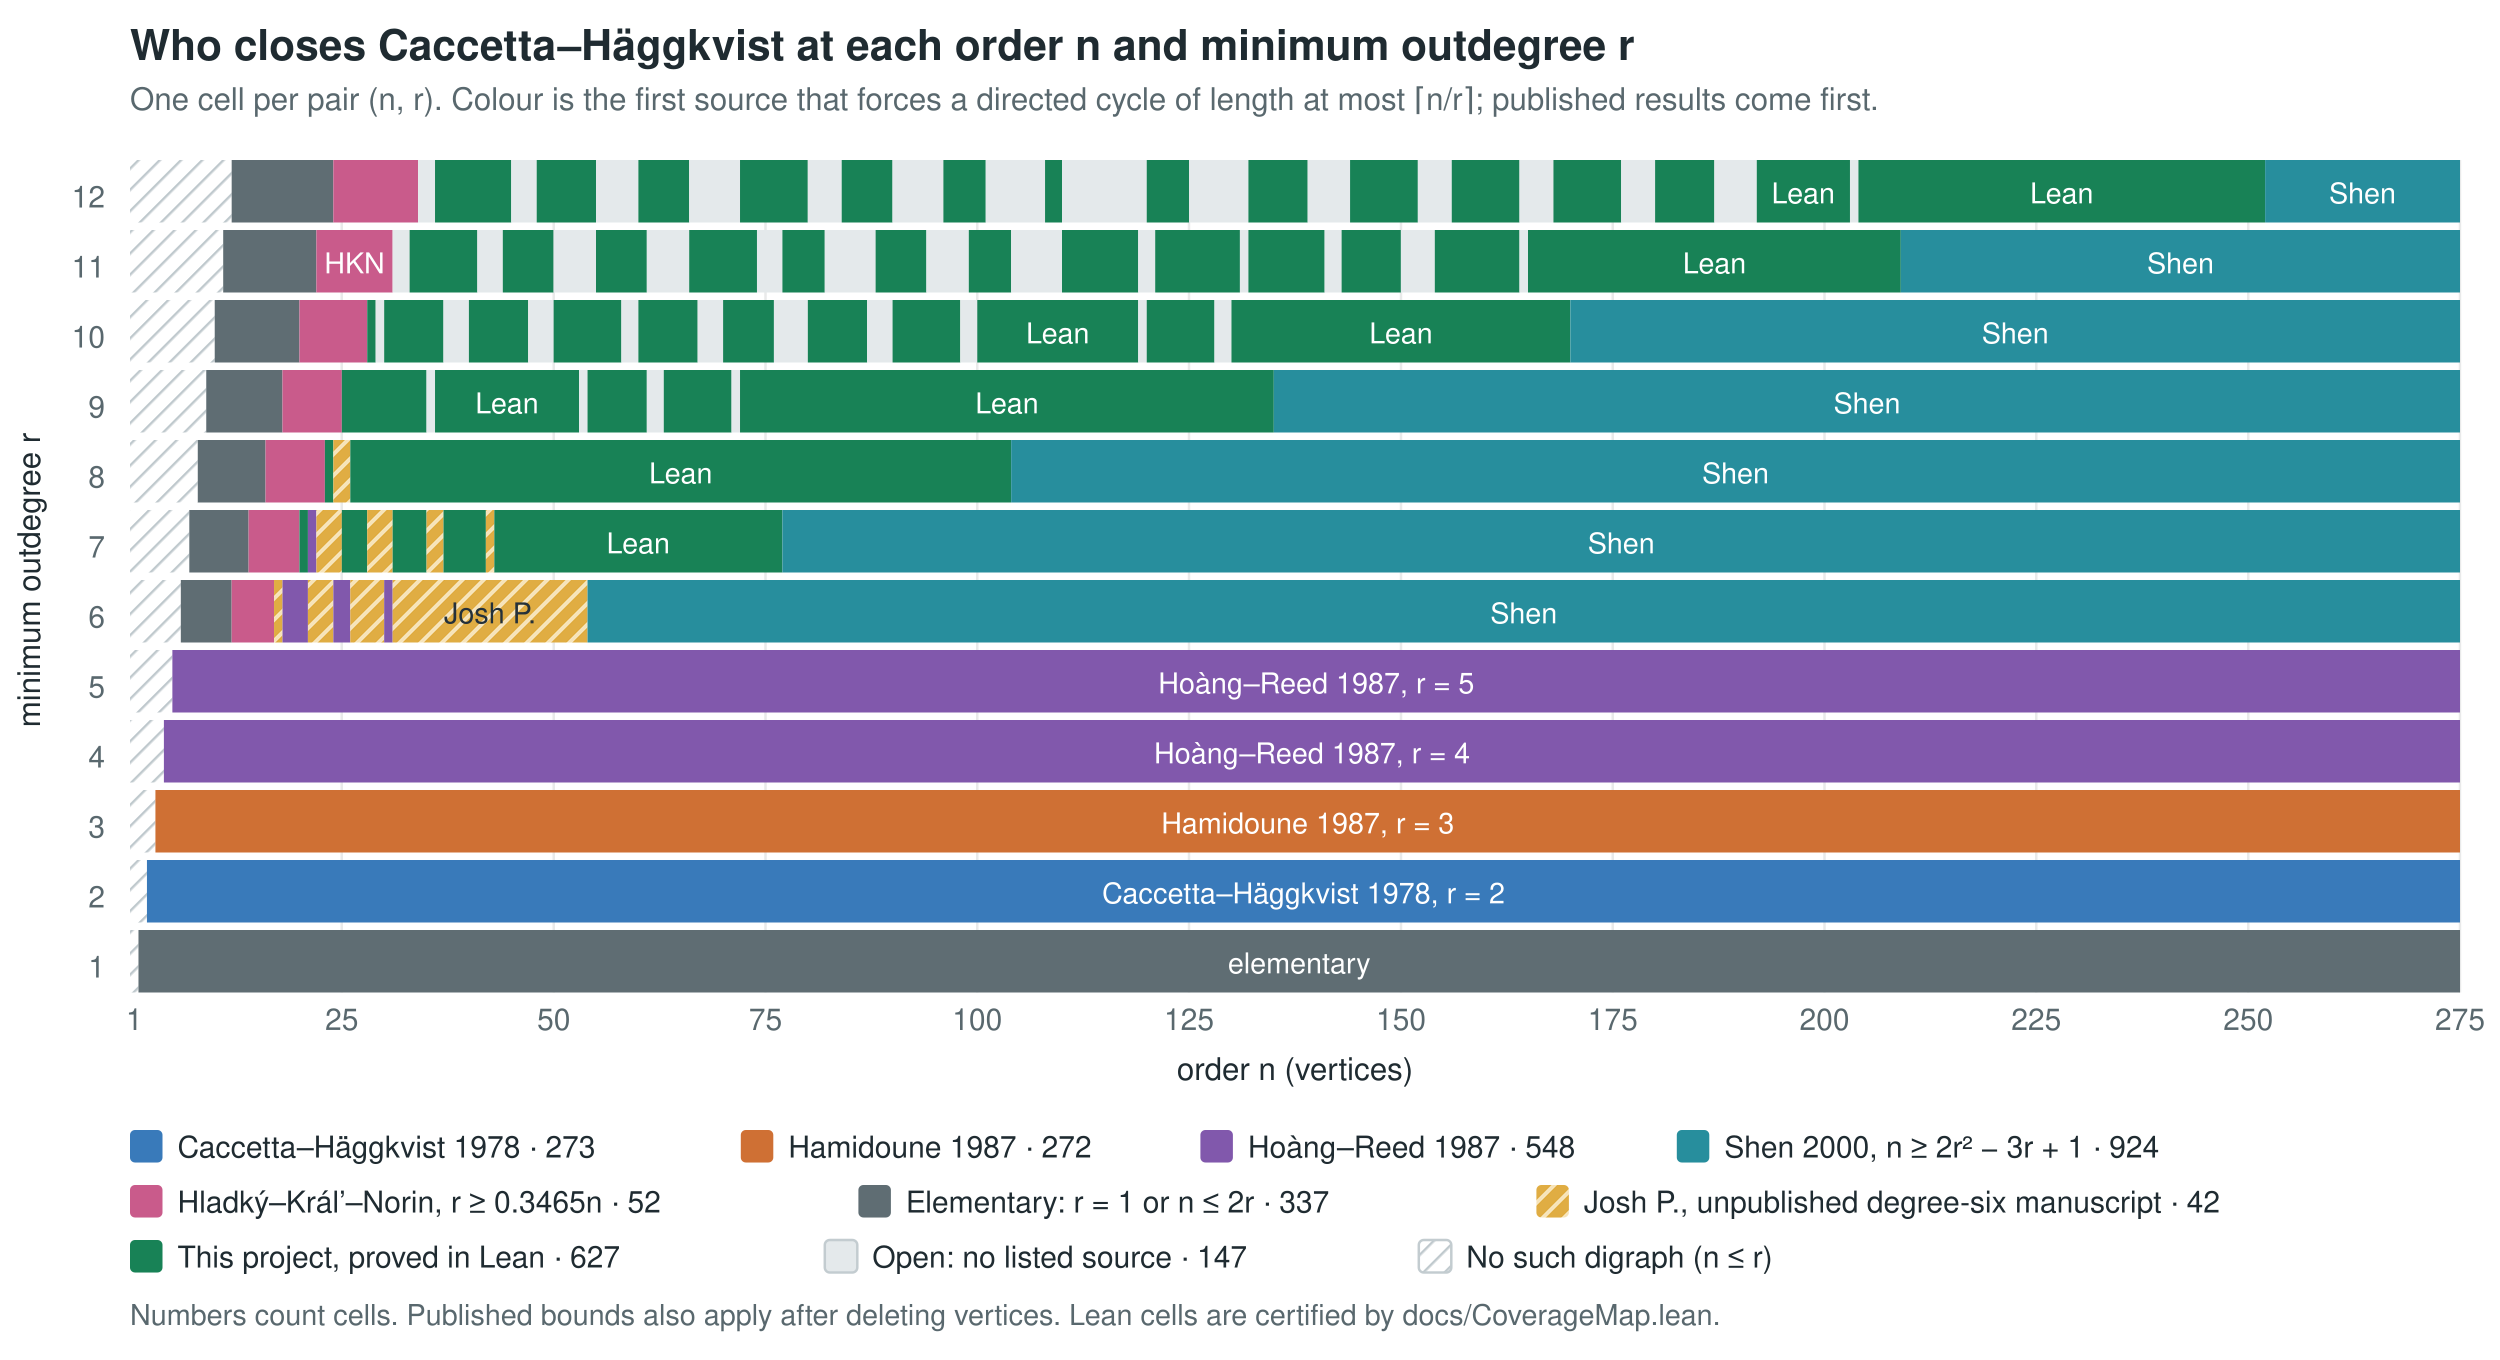
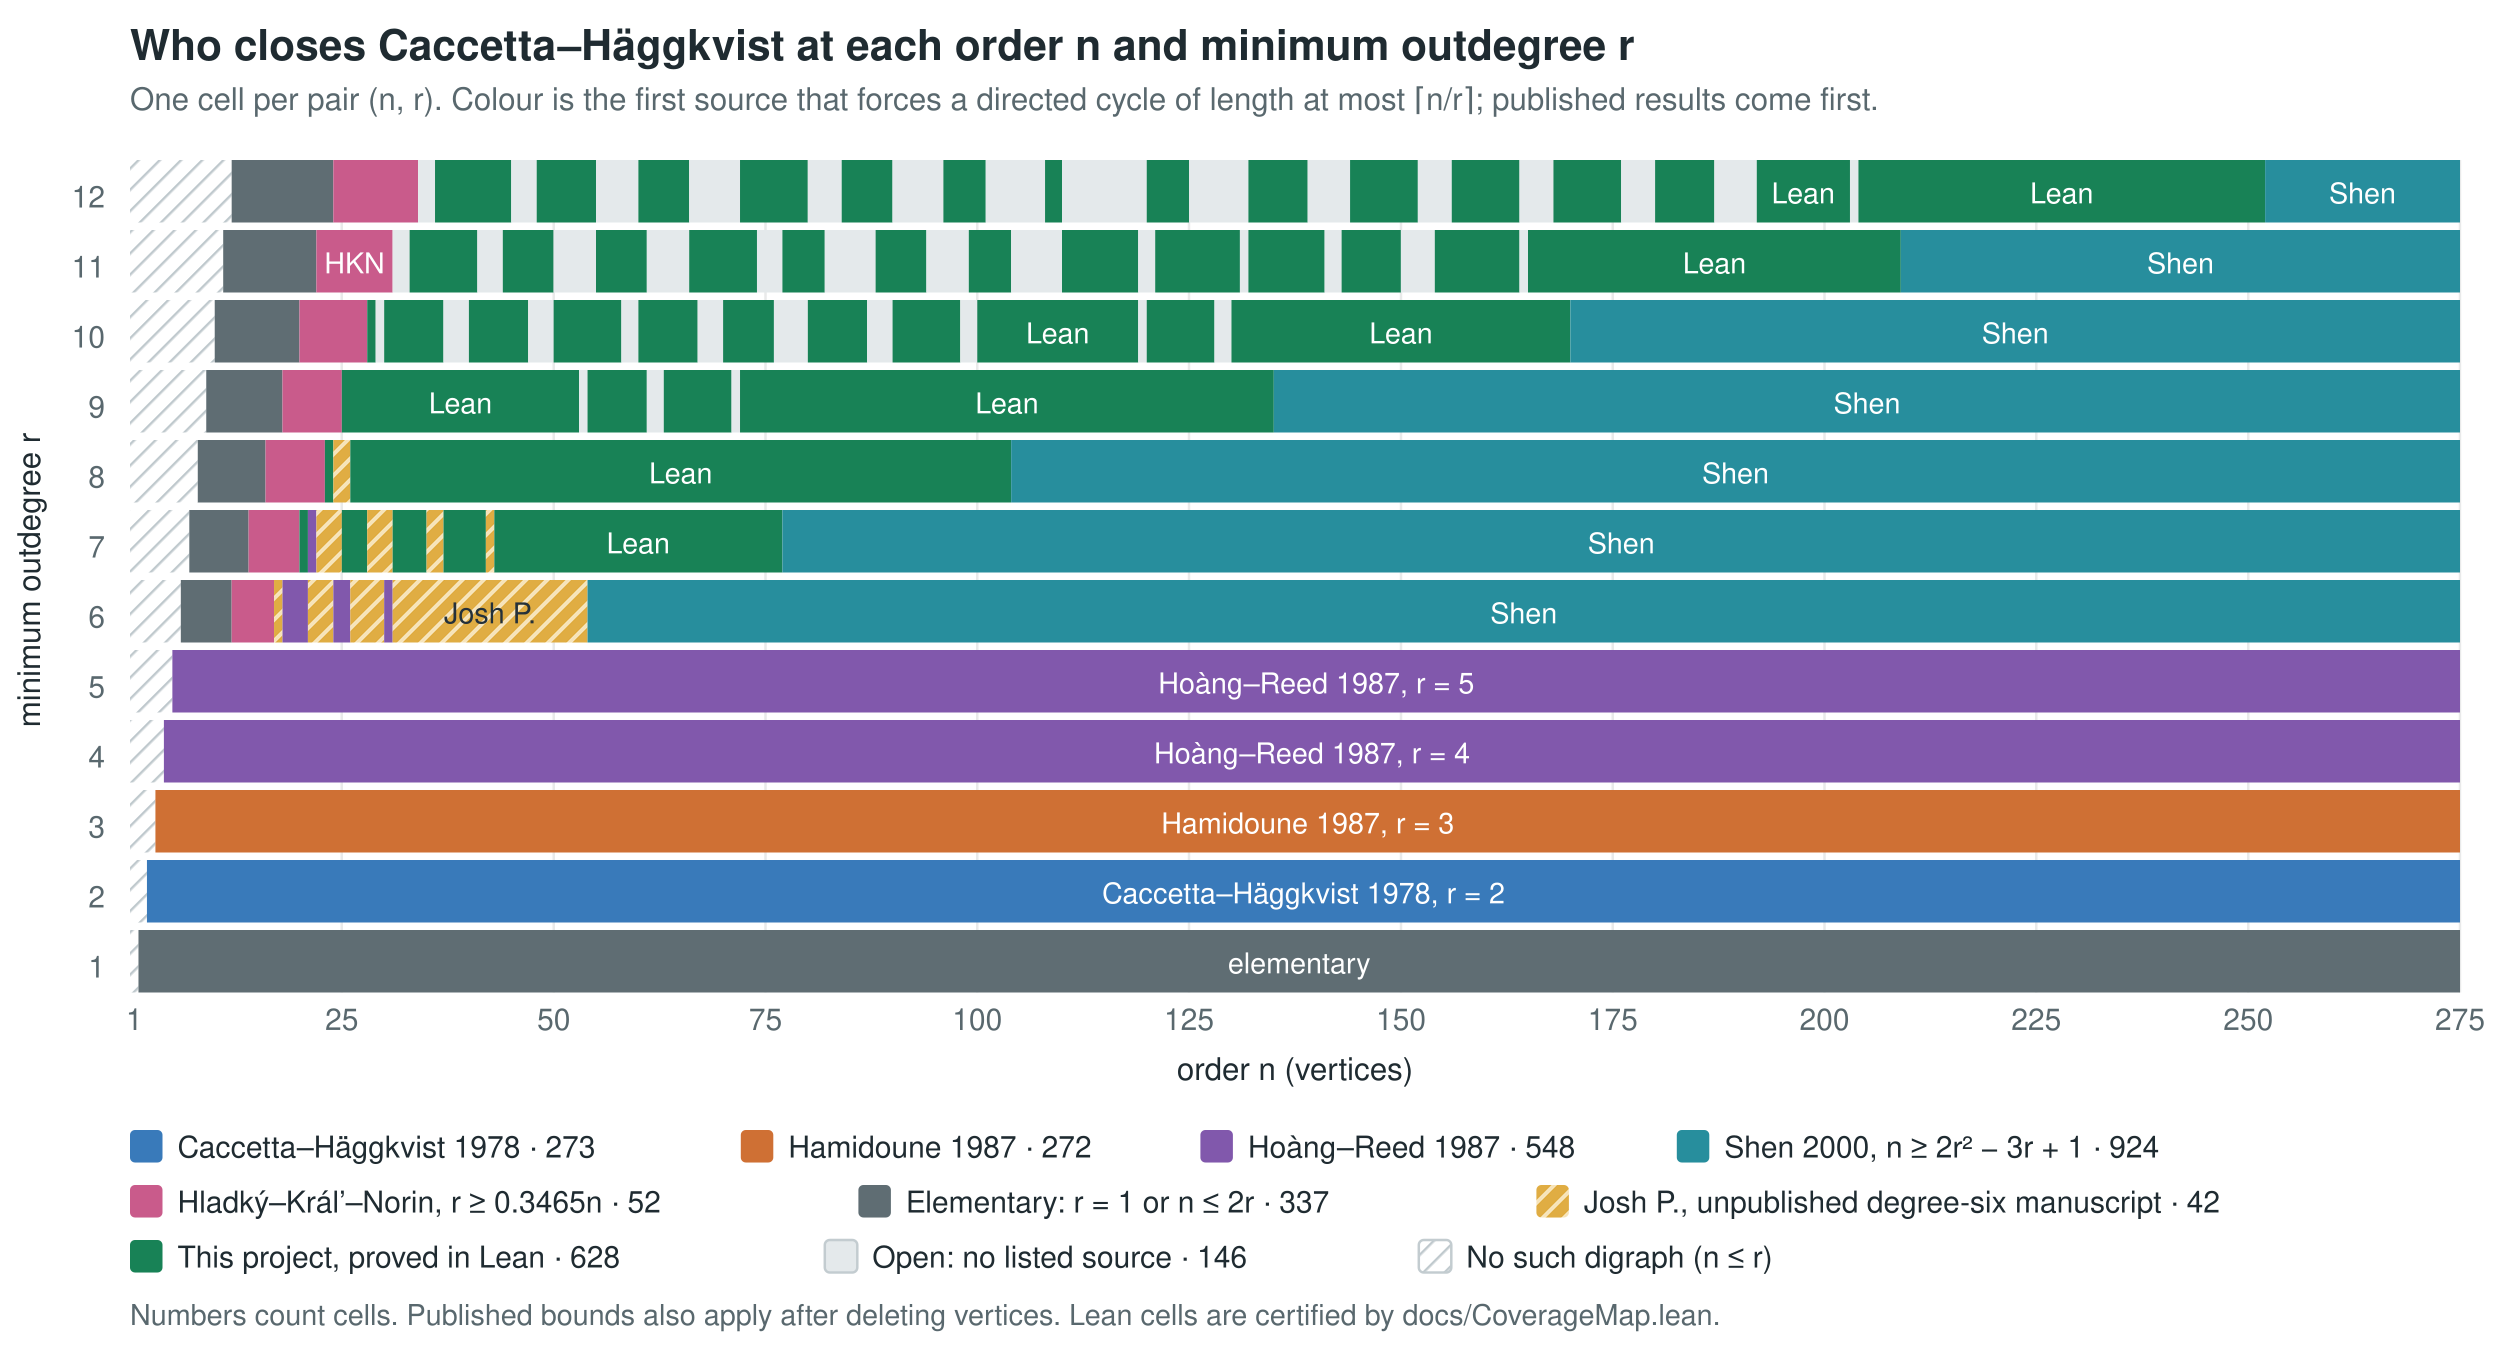
<svg xmlns="http://www.w3.org/2000/svg" viewBox="0 0 1000 544" width="1000" height="544" font-family="-apple-system,BlinkMacSystemFont,Segoe UI,Helvetica,Arial,sans-serif">
  <defs>
    <pattern id="gold" width="6" height="6" patternUnits="userSpaceOnUse" patternTransform="rotate(45)">
      <rect width="6" height="6" fill="#e0ad43" />
      <rect width="1.6" height="6" fill="#f6e3b8" />
    </pattern>
    <pattern id="void" width="6" height="6" patternUnits="userSpaceOnUse" patternTransform="rotate(45)">
      <rect width="6" height="6" fill="#ffffff" />
      <rect width="1" height="6" fill="#c3ccd0" />
    </pattern>
  </defs>
  <rect width="1000" height="544" fill="#ffffff" />
  <text x="52" y="24" font-size="17" font-weight="600" fill="#1f2b31">Who closes Caccetta–Häggkvist at each order n and minimum outdegree r</text>
  <text x="52" y="44" font-size="12.5" fill="#59686e">One cell per pair (n, r). Colour is the first source that forces a directed cycle of length at most ⌈n/r⌉; published results come first.</text>
  <line x1="136.7" x2="136.7" y1="64" y2="397" stroke="#1f2b31" stroke-opacity=".10" />
  <line x1="221.5" x2="221.5" y1="64" y2="397" stroke="#1f2b31" stroke-opacity=".10" />
  <line x1="306.2" x2="306.2" y1="64" y2="397" stroke="#1f2b31" stroke-opacity=".10" />
  <line x1="390.9" x2="390.9" y1="64" y2="397" stroke="#1f2b31" stroke-opacity=".10" />
  <line x1="475.6" x2="475.6" y1="64" y2="397" stroke="#1f2b31" stroke-opacity=".10" />
  <line x1="560.4" x2="560.4" y1="64" y2="397" stroke="#1f2b31" stroke-opacity=".10" />
  <line x1="645.1" x2="645.1" y1="64" y2="397" stroke="#1f2b31" stroke-opacity=".10" />
  <line x1="729.8" x2="729.8" y1="64" y2="397" stroke="#1f2b31" stroke-opacity=".10" />
  <line x1="814.5" x2="814.5" y1="64" y2="397" stroke="#1f2b31" stroke-opacity=".10" />
  <line x1="899.3" x2="899.3" y1="64" y2="397" stroke="#1f2b31" stroke-opacity=".10" />
  <line x1="984.0" x2="984.0" y1="64" y2="397" stroke="#1f2b31" stroke-opacity=".10" />
  <text x="42" y="387.0" font-size="12" text-anchor="end" dominant-baseline="middle" fill="#59686e">1</text>
  <rect x="52.00" y="372" width="3.39" height="25" fill="url(#void)" />
  <rect x="55.39" y="372" width="928.61" height="25" fill="#5f6d73" />
  <text x="519.7" y="385.5" font-size="11.5" text-anchor="middle" dominant-baseline="middle" fill="#ffffff">elementary</text>
  <text x="42" y="359.0" font-size="12" text-anchor="end" dominant-baseline="middle" fill="#59686e">2</text>
  <rect x="52.00" y="344" width="6.78" height="25" fill="url(#void)" />
  <rect x="58.78" y="344" width="925.22" height="25" fill="#397aba" />
  <text x="521.4" y="357.5" font-size="11.5" text-anchor="middle" dominant-baseline="middle" fill="#ffffff">Caccetta–Häggkvist 1978, r = 2</text>
  <text x="42" y="331.0" font-size="12" text-anchor="end" dominant-baseline="middle" fill="#59686e">3</text>
  <rect x="52.00" y="316" width="10.17" height="25" fill="url(#void)" />
  <rect x="62.17" y="316" width="921.83" height="25" fill="#cf7034" />
  <text x="523.1" y="329.5" font-size="11.5" text-anchor="middle" dominant-baseline="middle" fill="#ffffff">Hamidoune 1987, r = 3</text>
  <text x="42" y="303.0" font-size="12" text-anchor="end" dominant-baseline="middle" fill="#59686e">4</text>
  <rect x="52.00" y="288" width="13.56" height="25" fill="url(#void)" />
  <rect x="65.56" y="288" width="918.44" height="25" fill="#8158ac" />
  <text x="524.8" y="301.5" font-size="11.5" text-anchor="middle" dominant-baseline="middle" fill="#ffffff">Hoàng–Reed 1987, r = 4</text>
  <text x="42" y="275.0" font-size="12" text-anchor="end" dominant-baseline="middle" fill="#59686e">5</text>
  <rect x="52.00" y="260" width="16.95" height="25" fill="url(#void)" />
  <rect x="68.95" y="260" width="915.05" height="25" fill="#8158ac" />
  <text x="526.5" y="273.5" font-size="11.5" text-anchor="middle" dominant-baseline="middle" fill="#ffffff">Hoàng–Reed 1987, r = 5</text>
  <text x="42" y="247.0" font-size="12" text-anchor="end" dominant-baseline="middle" fill="#59686e">6</text>
  <rect x="52.00" y="232" width="20.33" height="25" fill="url(#void)" />
  <rect x="72.33" y="232" width="20.33" height="25" fill="#5f6d73" />
  <rect x="92.67" y="232" width="16.95" height="25" fill="#c95b8b" />
  <rect x="109.61" y="232" width="3.39" height="25" fill="url(#gold)" />
  <rect x="113.00" y="232" width="10.17" height="25" fill="#8158ac" />
  <rect x="123.17" y="232" width="10.17" height="25" fill="url(#gold)" />
  <rect x="133.34" y="232" width="6.78" height="25" fill="#8158ac" />
  <rect x="140.12" y="232" width="13.56" height="25" fill="url(#gold)" />
  <rect x="153.67" y="232" width="3.39" height="25" fill="#8158ac" />
  <rect x="157.06" y="232" width="77.95" height="25" fill="url(#gold)" />
  <text x="196.0" y="245.5" font-size="11.5" text-anchor="middle" dominant-baseline="middle" fill="#24313a">Josh P.</text>
  <rect x="235.01" y="232" width="748.99" height="25" fill="#278e9d" />
  <text x="609.5" y="245.5" font-size="11.5" text-anchor="middle" dominant-baseline="middle" fill="#ffffff">Shen</text>
  <text x="42" y="219.0" font-size="12" text-anchor="end" dominant-baseline="middle" fill="#59686e">7</text>
  <rect x="52.00" y="204" width="23.72" height="25" fill="url(#void)" />
  <rect x="75.72" y="204" width="23.72" height="25" fill="#5f6d73" />
  <rect x="99.45" y="204" width="20.33" height="25" fill="#c95b8b" />
  <rect x="119.78" y="204" width="3.39" height="25" fill="#188256" />
  <rect x="123.17" y="204" width="3.39" height="25" fill="#8158ac" />
  <rect x="126.56" y="204" width="10.17" height="25" fill="url(#gold)" />
  <rect x="136.73" y="204" width="10.17" height="25" fill="#188256" />
  <rect x="146.89" y="204" width="10.17" height="25" fill="url(#gold)" />
  <rect x="157.06" y="204" width="13.56" height="25" fill="#188256" />
  <rect x="170.62" y="204" width="6.78" height="25" fill="url(#gold)" />
  <rect x="177.40" y="204" width="16.95" height="25" fill="#188256" />
  <rect x="194.34" y="204" width="3.39" height="25" fill="url(#gold)" />
  <rect x="197.73" y="204" width="115.23" height="25" fill="#188256" />
  <text x="255.3" y="217.5" font-size="11.5" text-anchor="middle" dominant-baseline="middle" fill="#ffffff">Lean</text>
  <rect x="312.96" y="204" width="671.04" height="25" fill="#278e9d" />
  <text x="648.5" y="217.5" font-size="11.5" text-anchor="middle" dominant-baseline="middle" fill="#ffffff">Shen</text>
  <text x="42" y="191.0" font-size="12" text-anchor="end" dominant-baseline="middle" fill="#59686e">8</text>
  <rect x="52.00" y="176" width="27.11" height="25" fill="url(#void)" />
  <rect x="79.11" y="176" width="27.11" height="25" fill="#5f6d73" />
  <rect x="106.23" y="176" width="23.72" height="25" fill="#c95b8b" />
  <rect x="129.95" y="176" width="3.39" height="25" fill="#188256" />
  <rect x="133.34" y="176" width="6.78" height="25" fill="url(#gold)" />
  <rect x="140.12" y="176" width="264.35" height="25" fill="#188256" />
  <text x="272.3" y="189.5" font-size="11.5" text-anchor="middle" dominant-baseline="middle" fill="#ffffff">Lean</text>
  <rect x="404.47" y="176" width="579.53" height="25" fill="#278e9d" />
  <text x="694.2" y="189.5" font-size="11.5" text-anchor="middle" dominant-baseline="middle" fill="#ffffff">Shen</text>
  <text x="42" y="163.0" font-size="12" text-anchor="end" dominant-baseline="middle" fill="#59686e">9</text>
  <rect x="52.00" y="148" width="30.50" height="25" fill="url(#void)" />
  <rect x="82.50" y="148" width="30.50" height="25" fill="#5f6d73" />
  <rect x="113.00" y="148" width="23.72" height="25" fill="#c95b8b" />
-   <rect x="136.73" y="148" width="33.89" height="25" fill="#188256" />
-   <rect x="170.62" y="148" width="3.39" height="25" fill="#e4e9eb" />
-   <rect x="174.01" y="148" width="57.61" height="25" fill="#188256" />
-   <text x="202.8" y="161.5" font-size="11.5" text-anchor="middle" dominant-baseline="middle" fill="#ffffff">Lean</text>
+   <rect x="136.73" y="148" width="94.89" height="25" fill="#188256" />
+   <text x="184.2" y="161.5" font-size="11.5" text-anchor="middle" dominant-baseline="middle" fill="#ffffff">Lean</text>
  <rect x="231.62" y="148" width="3.39" height="25" fill="#e4e9eb" />
  <rect x="235.01" y="148" width="23.72" height="25" fill="#188256" />
  <rect x="258.73" y="148" width="6.78" height="25" fill="#e4e9eb" />
  <rect x="265.51" y="148" width="27.11" height="25" fill="#188256" />
  <rect x="292.63" y="148" width="3.39" height="25" fill="#e4e9eb" />
  <rect x="296.01" y="148" width="213.51" height="25" fill="#188256" />
  <text x="402.8" y="161.5" font-size="11.5" text-anchor="middle" dominant-baseline="middle" fill="#ffffff">Lean</text>
  <rect x="509.53" y="148" width="474.47" height="25" fill="#278e9d" />
  <text x="746.8" y="161.5" font-size="11.5" text-anchor="middle" dominant-baseline="middle" fill="#ffffff">Shen</text>
  <text x="42" y="135.0" font-size="12" text-anchor="end" dominant-baseline="middle" fill="#59686e">10</text>
  <rect x="52.00" y="120" width="33.89" height="25" fill="url(#void)" />
  <rect x="85.89" y="120" width="33.89" height="25" fill="#5f6d73" />
  <rect x="119.78" y="120" width="27.11" height="25" fill="#c95b8b" />
  <rect x="146.89" y="120" width="3.39" height="25" fill="#188256" />
  <rect x="150.28" y="120" width="3.39" height="25" fill="#e4e9eb" />
  <rect x="153.67" y="120" width="23.72" height="25" fill="#188256" />
  <rect x="177.40" y="120" width="10.17" height="25" fill="#e4e9eb" />
  <rect x="187.56" y="120" width="23.72" height="25" fill="#188256" />
  <rect x="211.29" y="120" width="10.17" height="25" fill="#e4e9eb" />
  <rect x="221.45" y="120" width="27.11" height="25" fill="#188256" />
  <rect x="248.57" y="120" width="6.78" height="25" fill="#e4e9eb" />
  <rect x="255.35" y="120" width="23.72" height="25" fill="#188256" />
  <rect x="279.07" y="120" width="10.17" height="25" fill="#e4e9eb" />
  <rect x="289.24" y="120" width="20.33" height="25" fill="#188256" />
  <rect x="309.57" y="120" width="13.56" height="25" fill="#e4e9eb" />
  <rect x="323.13" y="120" width="23.72" height="25" fill="#188256" />
  <rect x="346.85" y="120" width="10.17" height="25" fill="#e4e9eb" />
  <rect x="357.02" y="120" width="27.11" height="25" fill="#188256" />
  <rect x="384.13" y="120" width="6.78" height="25" fill="#e4e9eb" />
  <rect x="390.91" y="120" width="64.39" height="25" fill="#188256" />
  <text x="423.1" y="133.5" font-size="11.5" text-anchor="middle" dominant-baseline="middle" fill="#ffffff">Lean</text>
  <rect x="455.30" y="120" width="3.39" height="25" fill="#e4e9eb" />
  <rect x="458.69" y="120" width="27.11" height="25" fill="#188256" />
  <rect x="485.80" y="120" width="6.78" height="25" fill="#e4e9eb" />
  <rect x="492.58" y="120" width="135.56" height="25" fill="#188256" />
  <text x="560.4" y="133.5" font-size="11.5" text-anchor="middle" dominant-baseline="middle" fill="#ffffff">Lean</text>
  <rect x="628.15" y="120" width="355.85" height="25" fill="#278e9d" />
  <text x="806.1" y="133.5" font-size="11.5" text-anchor="middle" dominant-baseline="middle" fill="#ffffff">Shen</text>
  <text x="42" y="107.0" font-size="12" text-anchor="end" dominant-baseline="middle" fill="#59686e">11</text>
  <rect x="52.00" y="92" width="37.28" height="25" fill="url(#void)" />
  <rect x="89.28" y="92" width="37.28" height="25" fill="#5f6d73" />
  <rect x="126.56" y="92" width="30.50" height="25" fill="#c95b8b" />
  <text x="141.8" y="105.5" font-size="11.5" text-anchor="middle" dominant-baseline="middle" fill="#ffffff">HKN</text>
  <rect x="157.06" y="92" width="6.78" height="25" fill="#e4e9eb" />
  <rect x="163.84" y="92" width="27.11" height="25" fill="#188256" />
  <rect x="190.95" y="92" width="10.17" height="25" fill="#e4e9eb" />
  <rect x="201.12" y="92" width="20.33" height="25" fill="#188256" />
  <rect x="221.45" y="92" width="16.95" height="25" fill="#e4e9eb" />
  <rect x="238.40" y="92" width="20.33" height="25" fill="#188256" />
  <rect x="258.73" y="92" width="16.95" height="25" fill="#e4e9eb" />
  <rect x="275.68" y="92" width="27.11" height="25" fill="#188256" />
  <rect x="302.79" y="92" width="10.17" height="25" fill="#e4e9eb" />
  <rect x="312.96" y="92" width="16.95" height="25" fill="#188256" />
  <rect x="329.91" y="92" width="20.33" height="25" fill="#e4e9eb" />
  <rect x="350.24" y="92" width="20.33" height="25" fill="#188256" />
  <rect x="370.57" y="92" width="16.95" height="25" fill="#e4e9eb" />
  <rect x="387.52" y="92" width="16.95" height="25" fill="#188256" />
  <rect x="404.47" y="92" width="20.33" height="25" fill="#e4e9eb" />
  <rect x="424.80" y="92" width="30.50" height="25" fill="#188256" />
  <rect x="455.30" y="92" width="6.78" height="25" fill="#e4e9eb" />
  <rect x="462.08" y="92" width="33.89" height="25" fill="#188256" />
  <rect x="495.97" y="92" width="3.39" height="25" fill="#e4e9eb" />
  <rect x="499.36" y="92" width="30.50" height="25" fill="#188256" />
  <rect x="529.86" y="92" width="6.78" height="25" fill="#e4e9eb" />
  <rect x="536.64" y="92" width="23.72" height="25" fill="#188256" />
  <rect x="560.36" y="92" width="13.56" height="25" fill="#e4e9eb" />
  <rect x="573.92" y="92" width="33.89" height="25" fill="#188256" />
  <rect x="607.81" y="92" width="3.39" height="25" fill="#e4e9eb" />
  <rect x="611.20" y="92" width="149.12" height="25" fill="#188256" />
  <text x="685.8" y="105.5" font-size="11.5" text-anchor="middle" dominant-baseline="middle" fill="#ffffff">Lean</text>
  <rect x="760.32" y="92" width="223.68" height="25" fill="#278e9d" />
  <text x="872.2" y="105.5" font-size="11.5" text-anchor="middle" dominant-baseline="middle" fill="#ffffff">Shen</text>
  <text x="42" y="79.0" font-size="12" text-anchor="end" dominant-baseline="middle" fill="#59686e">12</text>
  <rect x="52.00" y="64" width="40.67" height="25" fill="url(#void)" />
  <rect x="92.67" y="64" width="40.67" height="25" fill="#5f6d73" />
  <rect x="133.34" y="64" width="33.89" height="25" fill="#c95b8b" />
  <rect x="167.23" y="64" width="6.78" height="25" fill="#e4e9eb" />
  <rect x="174.01" y="64" width="30.50" height="25" fill="#188256" />
  <rect x="204.51" y="64" width="10.17" height="25" fill="#e4e9eb" />
  <rect x="214.68" y="64" width="23.72" height="25" fill="#188256" />
  <rect x="238.40" y="64" width="16.95" height="25" fill="#e4e9eb" />
  <rect x="255.35" y="64" width="20.33" height="25" fill="#188256" />
  <rect x="275.68" y="64" width="20.33" height="25" fill="#e4e9eb" />
  <rect x="296.01" y="64" width="27.11" height="25" fill="#188256" />
  <rect x="323.13" y="64" width="13.56" height="25" fill="#e4e9eb" />
  <rect x="336.68" y="64" width="20.33" height="25" fill="#188256" />
  <rect x="357.02" y="64" width="20.33" height="25" fill="#e4e9eb" />
  <rect x="377.35" y="64" width="16.95" height="25" fill="#188256" />
  <rect x="394.30" y="64" width="23.72" height="25" fill="#e4e9eb" />
  <rect x="418.02" y="64" width="6.78" height="25" fill="#188256" />
  <rect x="424.80" y="64" width="33.89" height="25" fill="#e4e9eb" />
  <rect x="458.69" y="64" width="16.95" height="25" fill="#188256" />
  <rect x="475.64" y="64" width="23.72" height="25" fill="#e4e9eb" />
  <rect x="499.36" y="64" width="23.72" height="25" fill="#188256" />
  <rect x="523.08" y="64" width="16.95" height="25" fill="#e4e9eb" />
  <rect x="540.03" y="64" width="27.11" height="25" fill="#188256" />
  <rect x="567.14" y="64" width="13.56" height="25" fill="#e4e9eb" />
  <rect x="580.70" y="64" width="27.11" height="25" fill="#188256" />
  <rect x="607.81" y="64" width="13.56" height="25" fill="#e4e9eb" />
  <rect x="621.37" y="64" width="27.11" height="25" fill="#188256" />
  <rect x="648.48" y="64" width="13.56" height="25" fill="#e4e9eb" />
  <rect x="662.04" y="64" width="23.72" height="25" fill="#188256" />
  <rect x="685.76" y="64" width="16.95" height="25" fill="#e4e9eb" />
  <rect x="702.71" y="64" width="37.28" height="25" fill="#188256" />
  <text x="721.3" y="77.5" font-size="11.5" text-anchor="middle" dominant-baseline="middle" fill="#ffffff">Lean</text>
  <rect x="739.99" y="64" width="3.39" height="25" fill="#e4e9eb" />
  <rect x="743.37" y="64" width="162.68" height="25" fill="#188256" />
  <text x="824.7" y="77.5" font-size="11.5" text-anchor="middle" dominant-baseline="middle" fill="#ffffff">Lean</text>
  <rect x="906.05" y="64" width="77.95" height="25" fill="#278e9d" />
  <text x="945.0" y="77.5" font-size="11.5" text-anchor="middle" dominant-baseline="middle" fill="#ffffff">Shen</text>
  <text x="53.7" y="412" font-size="12" text-anchor="middle" fill="#59686e">1</text>
  <text x="136.7" y="412" font-size="12" text-anchor="middle" fill="#59686e">25</text>
  <text x="221.5" y="412" font-size="12" text-anchor="middle" fill="#59686e">50</text>
  <text x="306.2" y="412" font-size="12" text-anchor="middle" fill="#59686e">75</text>
  <text x="390.9" y="412" font-size="12" text-anchor="middle" fill="#59686e">100</text>
  <text x="475.6" y="412" font-size="12" text-anchor="middle" fill="#59686e">125</text>
  <text x="560.4" y="412" font-size="12" text-anchor="middle" fill="#59686e">150</text>
  <text x="645.1" y="412" font-size="12" text-anchor="middle" fill="#59686e">175</text>
  <text x="729.8" y="412" font-size="12" text-anchor="middle" fill="#59686e">200</text>
  <text x="814.5" y="412" font-size="12" text-anchor="middle" fill="#59686e">225</text>
  <text x="899.3" y="412" font-size="12" text-anchor="middle" fill="#59686e">250</text>
  <text x="984.0" y="412" font-size="12" text-anchor="middle" fill="#59686e">275</text>
  <text x="518.0" y="432" font-size="12.5" text-anchor="middle" fill="#1f2b31">order n (vertices)</text>
  <text x="16" y="232.0" font-size="12.5" text-anchor="middle" fill="#1f2b31" transform="rotate(-90 16 232.0)">minimum outdegree r</text>
  <rect x="52" y="452" width="13" height="13" rx="2" fill="#397aba" />
  <text x="71" y="463" font-size="12" fill="#1f2b31">Caccetta–Häggkvist 1978  ·  273</text>
  <rect x="296.32" y="452" width="13" height="13" rx="2" fill="#cf7034" />
  <text x="315.32" y="463" font-size="12" fill="#1f2b31">Hamidoune 1987  ·  272</text>
  <rect x="480.16" y="452" width="13" height="13" rx="2" fill="#8158ac" />
  <text x="499.16" y="463" font-size="12" fill="#1f2b31">Hoàng–Reed 1987  ·  548</text>
  <rect x="670.72" y="452" width="13" height="13" rx="2" fill="#278e9d" />
  <text x="689.72" y="463" font-size="12" fill="#1f2b31">Shen 2000, n ≥ 2r² − 3r + 1  ·  924</text>
  <rect x="52" y="474" width="13" height="13" rx="2" fill="#c95b8b" />
  <text x="71" y="485" font-size="12" fill="#1f2b31">Hladký–Král’–Norin, r ≥ 0.3465n  ·  52</text>
  <rect x="343.36" y="474" width="13" height="13" rx="2" fill="#5f6d73" />
  <text x="362.36" y="485" font-size="12" fill="#1f2b31">Elementary: r = 1 or n ≤ 2r  ·  337</text>
  <rect x="614.56" y="474" width="13" height="13" rx="2" fill="url(#gold)" />
  <text x="633.56" y="485" font-size="12" fill="#1f2b31">Josh P., unpublished degree-six manuscript  ·  42</text>
  <rect x="52" y="496" width="13" height="13" rx="2" fill="#188256" />
-   <text x="71" y="507" font-size="12" fill="#1f2b31">This project, proved in Lean  ·  627</text>
+   <text x="71" y="507" font-size="12" fill="#1f2b31">This project, proved in Lean  ·  628</text>
  <rect x="329.92" y="496" width="13" height="13" rx="2" fill="#e4e9eb" stroke="#c3ccd0" />
-   <text x="348.92" y="507" font-size="12" fill="#1f2b31">Open: no listed source  ·  147</text>
+   <text x="348.92" y="507" font-size="12" fill="#1f2b31">Open: no listed source  ·  146</text>
  <rect x="567.52" y="496" width="13" height="13" rx="2" fill="url(#void)" stroke="#c3ccd0" />
  <text x="586.52" y="507" font-size="12" fill="#1f2b31">No such digraph (n ≤ r)</text>
  <text x="52" y="530" font-size="11.5" fill="#59686e">Numbers count cells. Published bounds also apply after deleting vertices. Lean cells are certified by docs/CoverageMap.lean.</text>
</svg>
